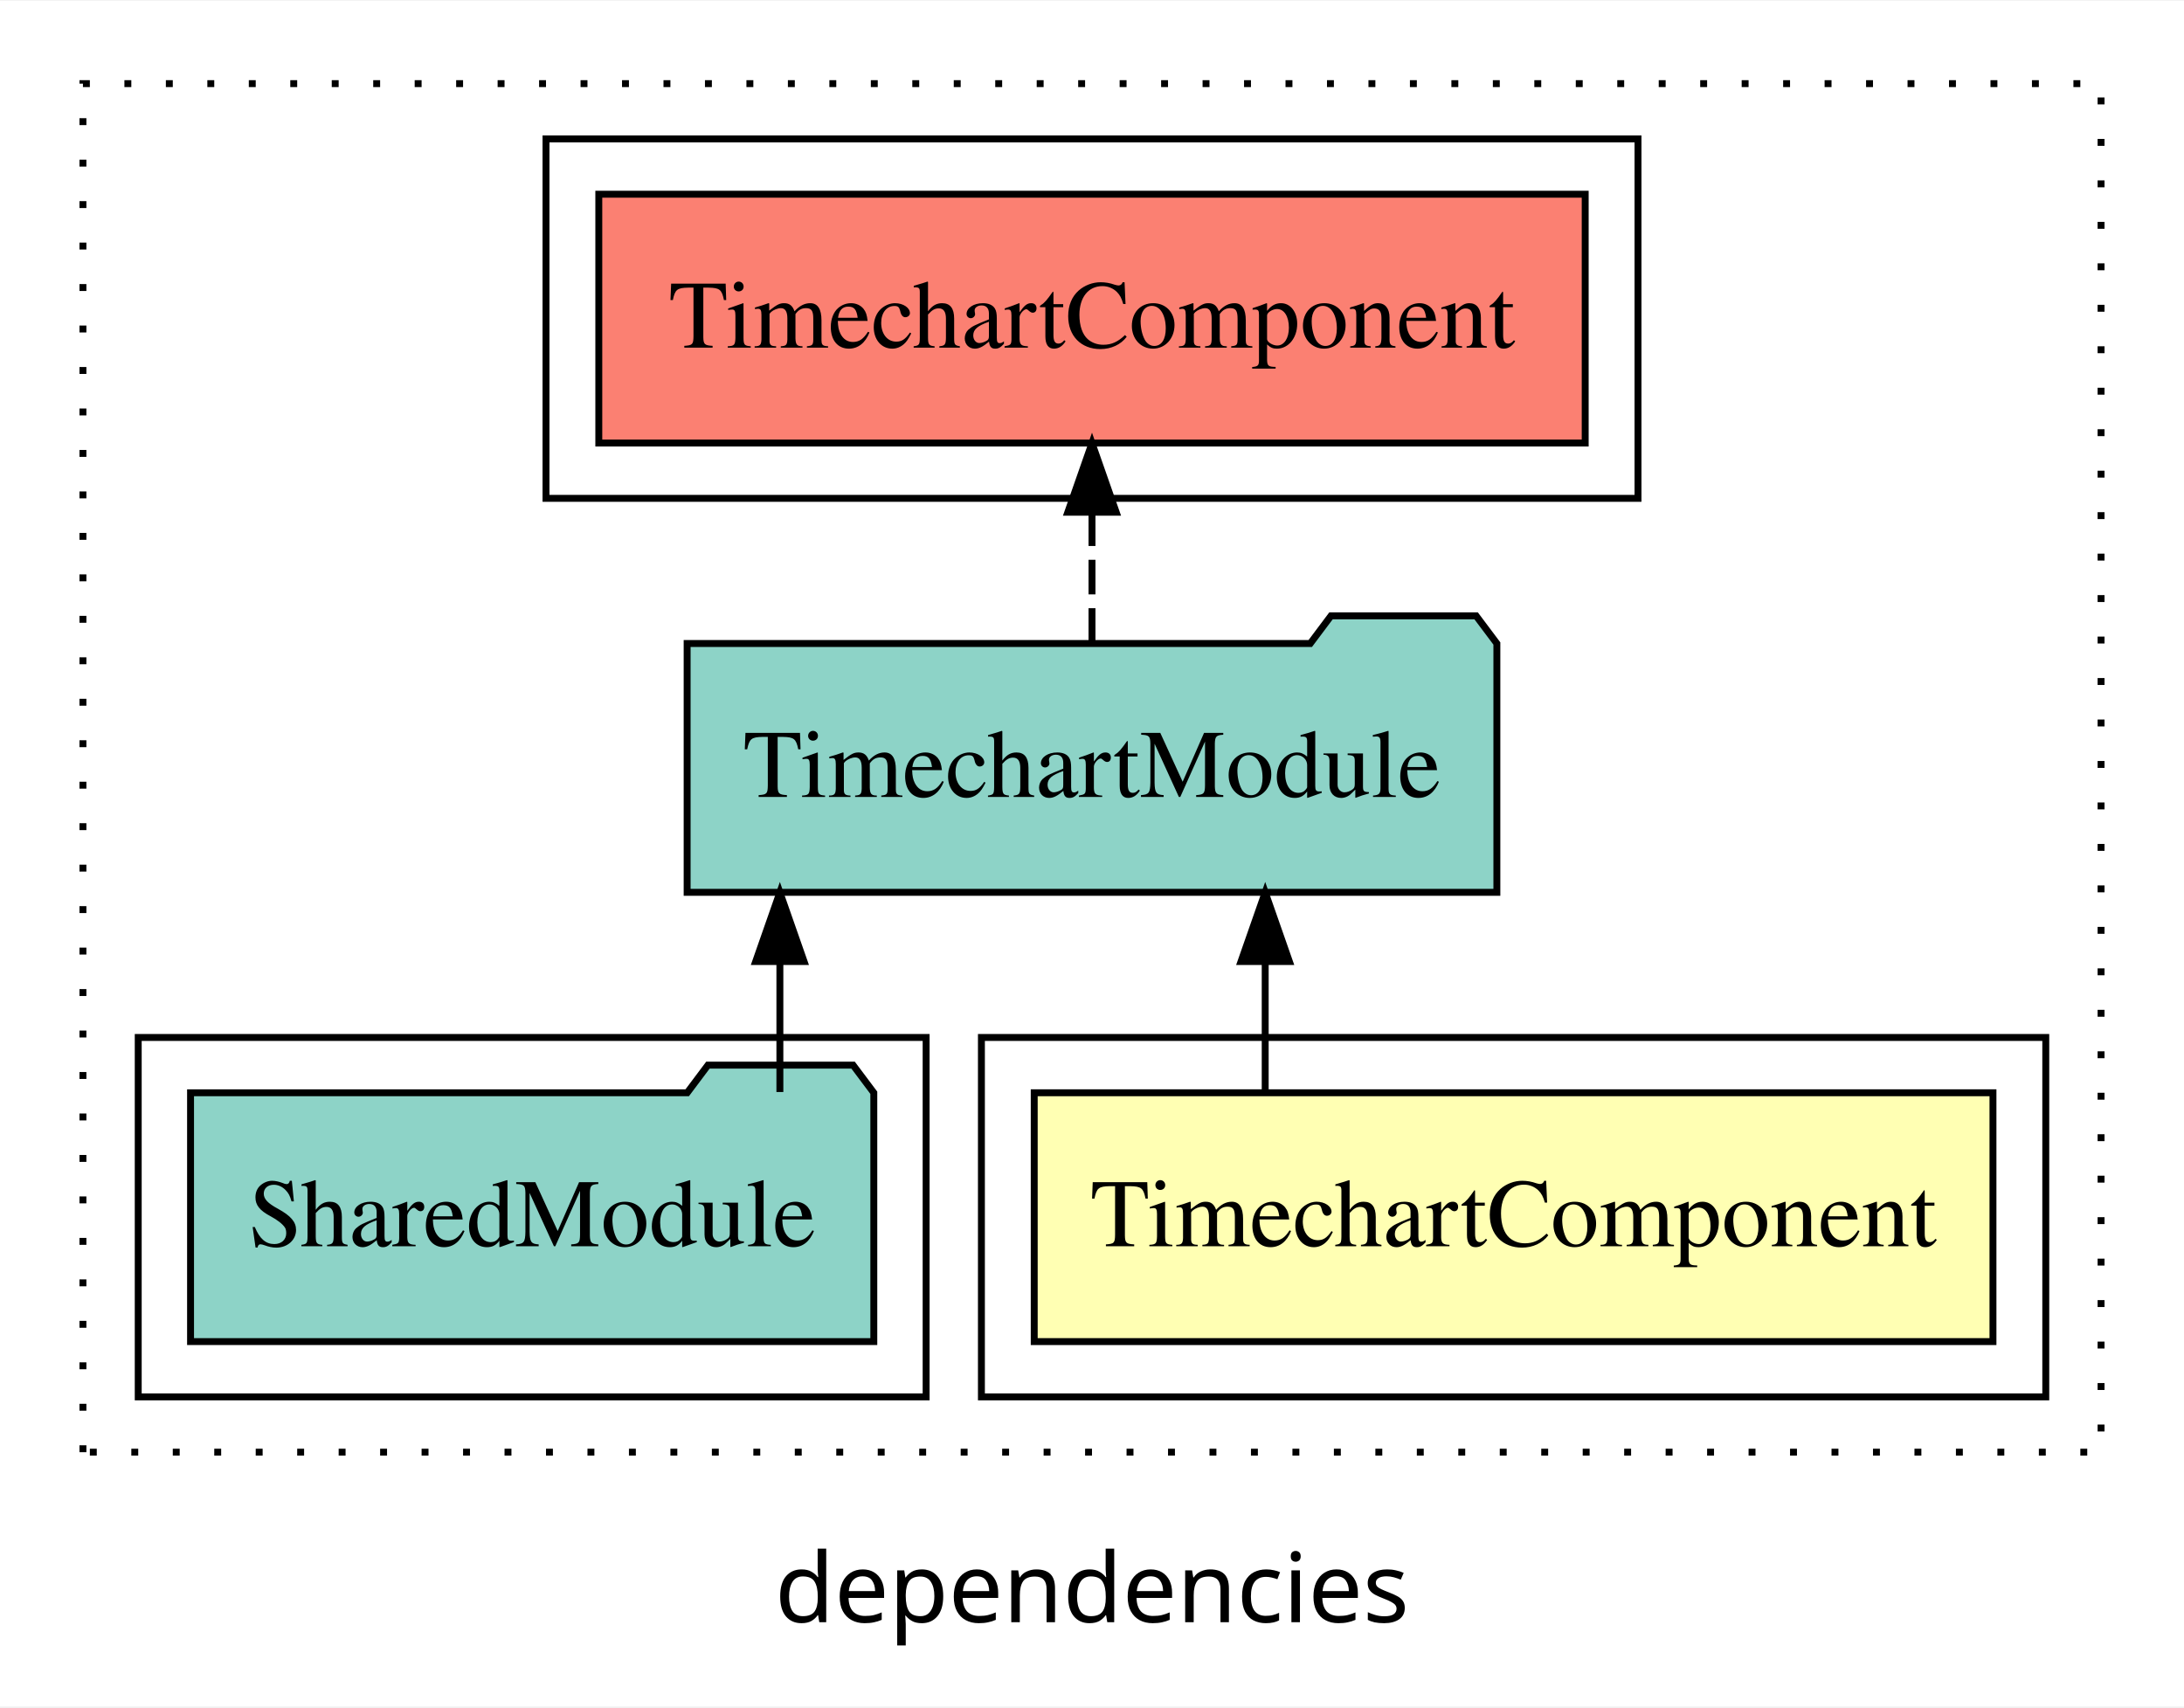
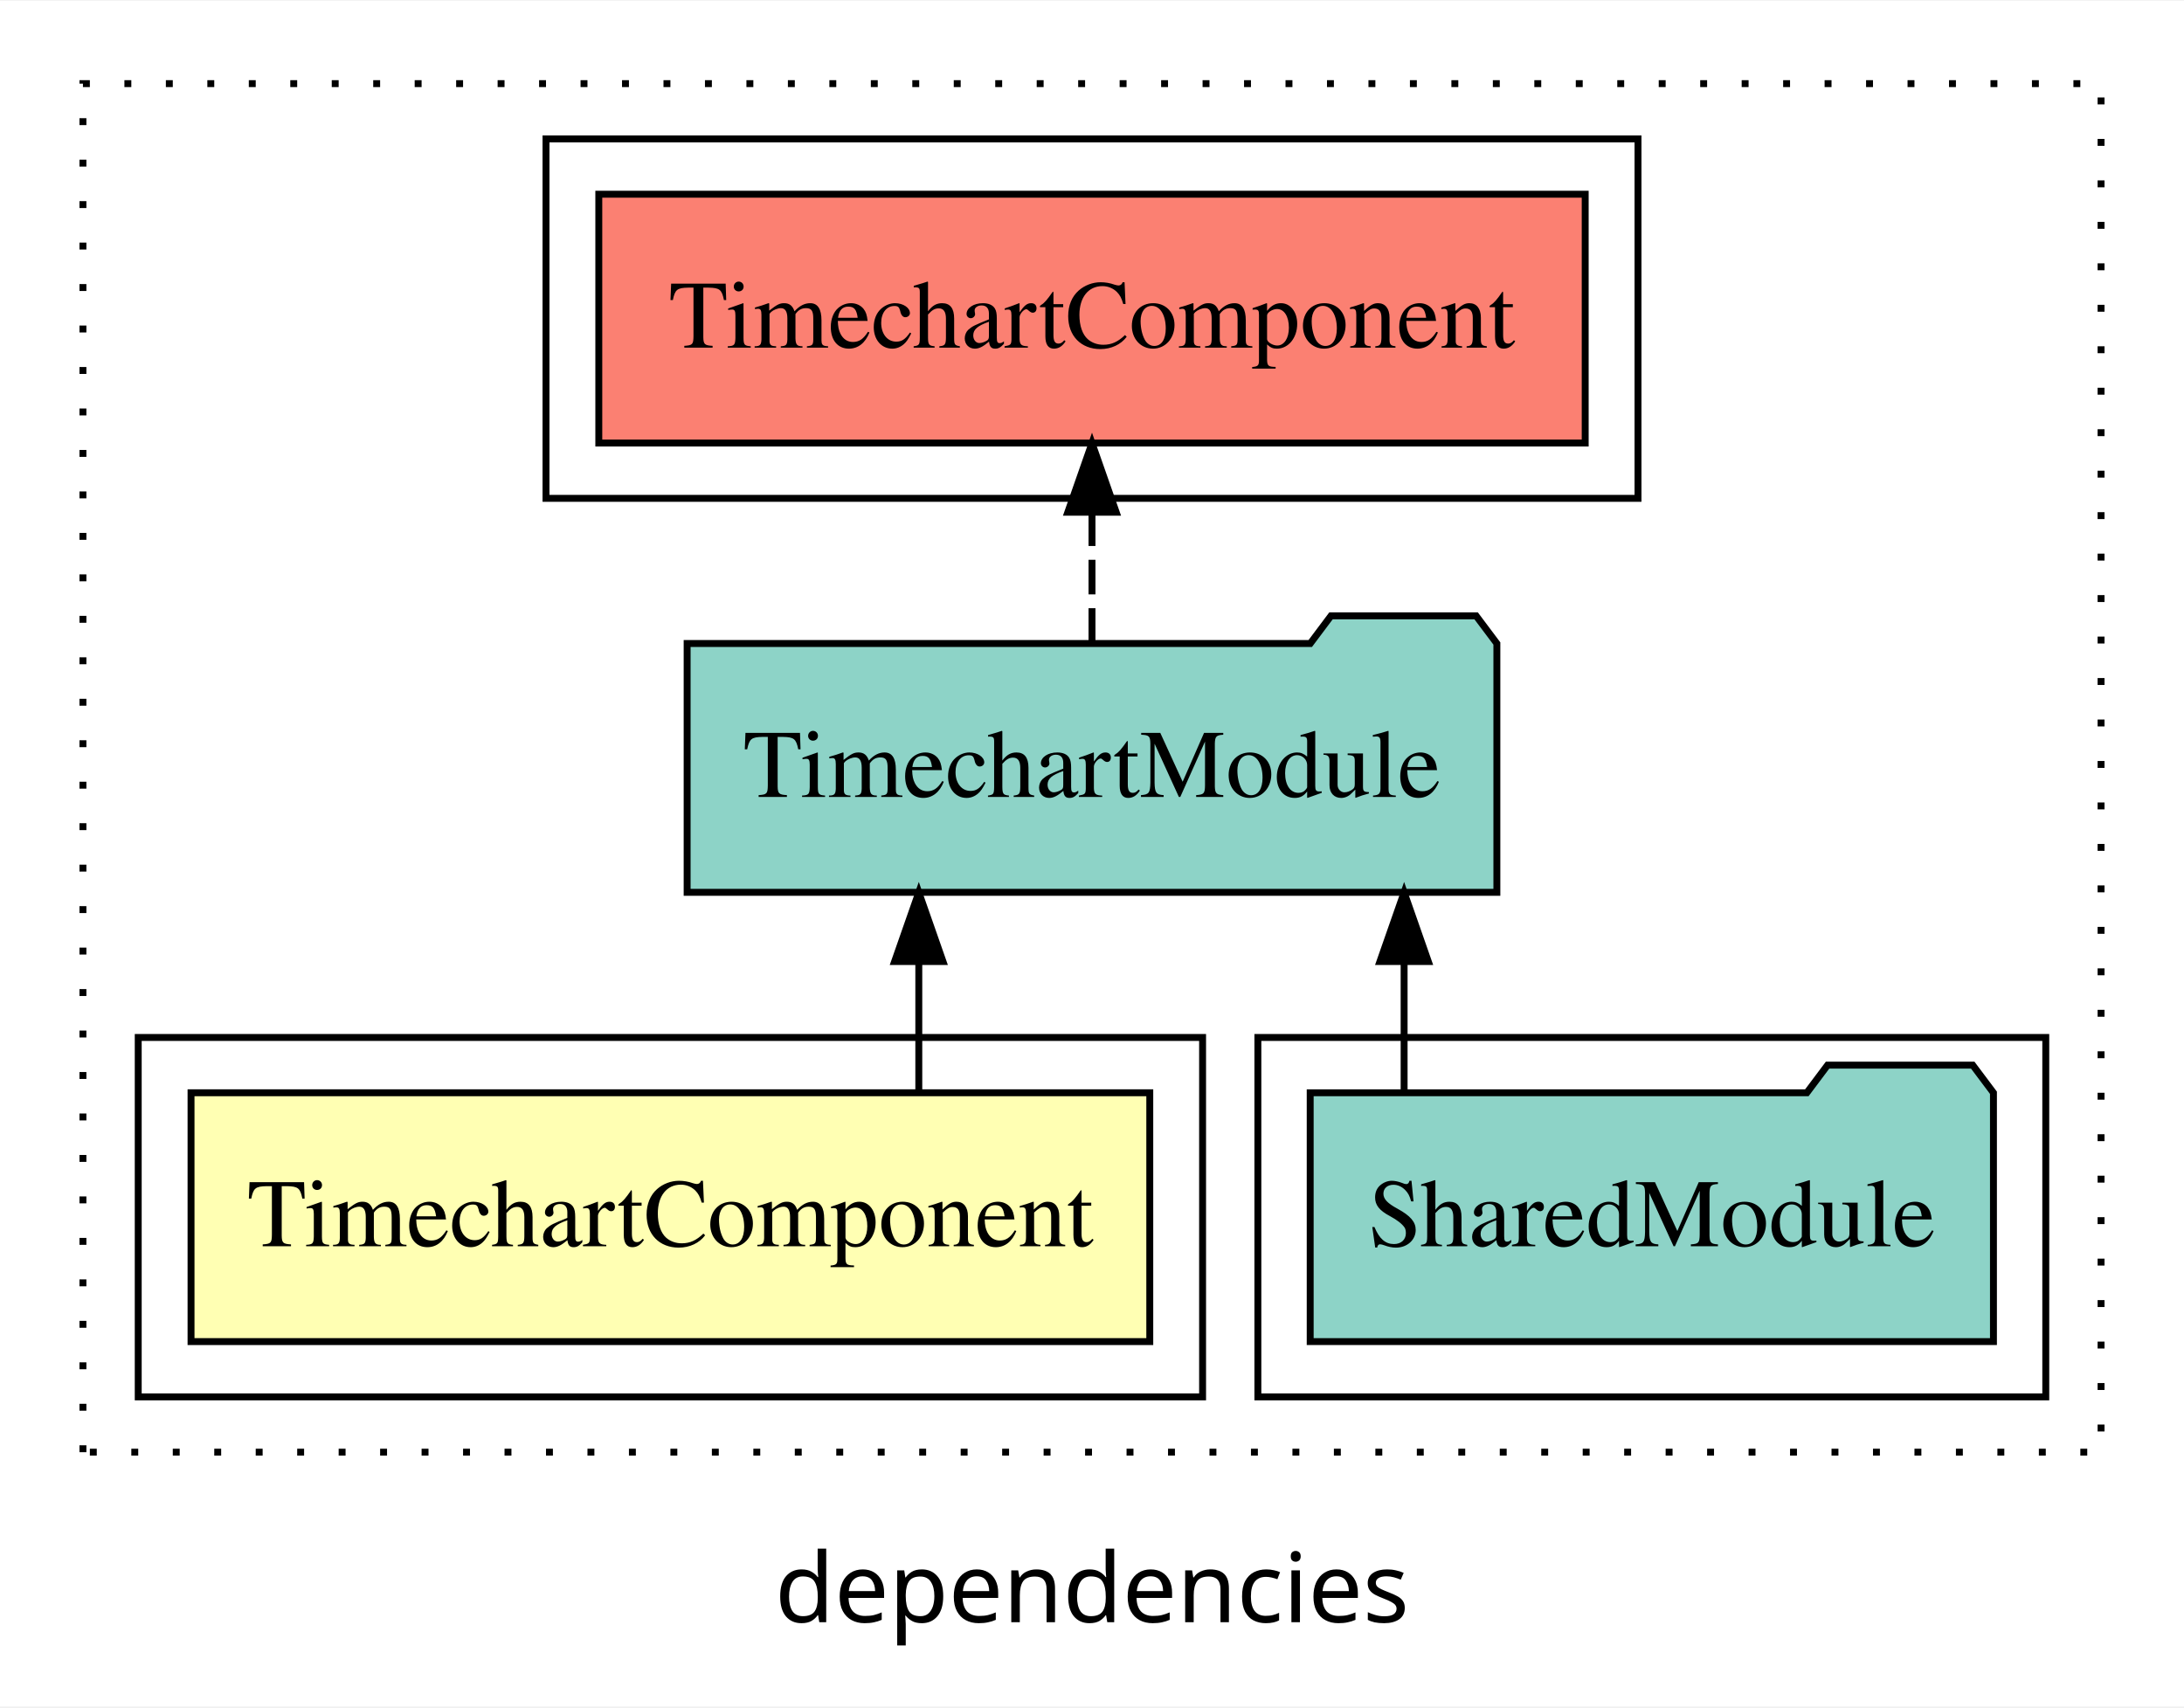
<svg xmlns="http://www.w3.org/2000/svg" width="316pt" height="247pt" viewBox="0.00 0.00 316.00 246.80">
  <g id="graph0" class="graph" transform="scale(1 1) rotate(0) translate(4 242.8)">
    <polygon fill="white" stroke="transparent" points="-4,4 -4,-242.8 312,-242.8 312,4 -4,4" />
    <text text-anchor="middle" x="154" y="-8.2" font-family="sans-serif" font-size="14.00">dependencies</text>
    <g id="clust1" class="cluster">
      <polygon fill="none" stroke="black" stroke-dasharray="1,5" points="8,-32.8 8,-230.8 300,-230.8 300,-32.8 8,-32.8" />
    </g>
-     <g id="clust2" class="cluster">
-       <polygon fill="none" stroke="black" points="138,-40.8 138,-92.8 292,-92.8 292,-40.8 138,-40.8" />
+     <g id="clust4" class="cluster">
+       <polygon fill="none" stroke="black" points="178,-40.8 178,-92.8 292,-92.8 292,-40.8 178,-40.8" />
    </g>
    <g id="clust5" class="cluster">
      <polygon fill="none" stroke="black" points="75,-170.8 75,-222.8 233,-222.8 233,-170.8 75,-170.8" />
    </g>
-     <g id="clust4" class="cluster">
-       <polygon fill="none" stroke="black" points="16,-40.8 16,-92.8 130,-92.8 130,-40.8 16,-40.8" />
+     <g id="clust2" class="cluster">
+       <polygon fill="none" stroke="black" points="16,-40.8 16,-92.8 170,-92.8 170,-40.8 16,-40.8" />
    </g>
    <g id="node1" class="node">
-       <polygon fill="#ffffb3" stroke="black" points="284.36,-84.8 145.64,-84.8 145.64,-48.8 284.36,-48.8 284.36,-84.8" />
-       <text text-anchor="middle" x="215" y="-62.6" font-family="Times,serif" font-size="14.00">TimechartComponent</text>
+       <polygon fill="#ffffb3" stroke="black" points="162.36,-84.8 23.64,-84.8 23.64,-48.8 162.36,-48.8 162.36,-84.8" />
+       <text text-anchor="middle" x="93" y="-62.6" font-family="Times,serif" font-size="14.00">TimechartComponent</text>
    </g>
    <g id="node2" class="node">
      <polygon fill="#8dd3c7" stroke="black" points="212.58,-149.8 209.58,-153.8 188.58,-153.8 185.58,-149.8 95.42,-149.8 95.42,-113.8 212.58,-113.8 212.58,-149.8" />
      <text text-anchor="middle" x="154" y="-127.6" font-family="Times,serif" font-size="14.00">TimechartModule</text>
    </g>
    <g id="edge1" class="edge">
-       <path fill="none" stroke="black" d="M179.06,-84.91C179.06,-84.91 179.06,-103.79 179.06,-103.79" />
-       <polygon fill="black" stroke="black" points="175.56,-103.79 179.06,-113.79 182.56,-103.79 175.56,-103.79" />
+       <path fill="none" stroke="black" d="M128.94,-84.91C128.94,-84.91 128.94,-103.79 128.94,-103.79" />
+       <polygon fill="black" stroke="black" points="125.44,-103.79 128.94,-113.79 132.44,-103.79 125.44,-103.79" />
    </g>
    <g id="node4" class="node">
      <polygon fill="#fb8072" stroke="black" points="225.36,-214.8 82.64,-214.8 82.64,-178.8 225.36,-178.8 225.36,-214.8" />
      <text text-anchor="middle" x="154" y="-192.6" font-family="Times,serif" font-size="14.00">TimechartComponent </text>
    </g>
    <g id="edge3" class="edge">
      <path fill="none" stroke="black" stroke-dasharray="5,2" d="M154,-149.91C154,-149.91 154,-168.79 154,-168.79" />
      <polygon fill="black" stroke="black" points="150.5,-168.79 154,-178.79 157.5,-168.79 150.5,-168.79" />
    </g>
    <g id="node3" class="node">
-       <polygon fill="#8dd3c7" stroke="black" points="122.43,-84.8 119.43,-88.8 98.43,-88.8 95.43,-84.8 23.57,-84.8 23.57,-48.8 122.43,-48.8 122.43,-84.8" />
-       <text text-anchor="middle" x="73" y="-62.6" font-family="Times,serif" font-size="14.00">SharedModule</text>
+       <polygon fill="#8dd3c7" stroke="black" points="284.43,-84.8 281.43,-88.8 260.43,-88.8 257.43,-84.8 185.57,-84.8 185.57,-48.8 284.43,-48.8 284.43,-84.8" />
+       <text text-anchor="middle" x="235" y="-62.6" font-family="Times,serif" font-size="14.00">SharedModule</text>
    </g>
    <g id="edge2" class="edge">
-       <path fill="none" stroke="black" d="M108.84,-84.91C108.84,-84.91 108.84,-103.79 108.84,-103.79" />
-       <polygon fill="black" stroke="black" points="105.34,-103.79 108.84,-113.79 112.34,-103.79 105.34,-103.79" />
+       <path fill="none" stroke="black" d="M199.16,-84.91C199.16,-84.91 199.16,-103.79 199.16,-103.79" />
+       <polygon fill="black" stroke="black" points="195.66,-103.79 199.16,-113.79 202.66,-103.79 195.66,-103.79" />
    </g>
  </g>
</svg>
